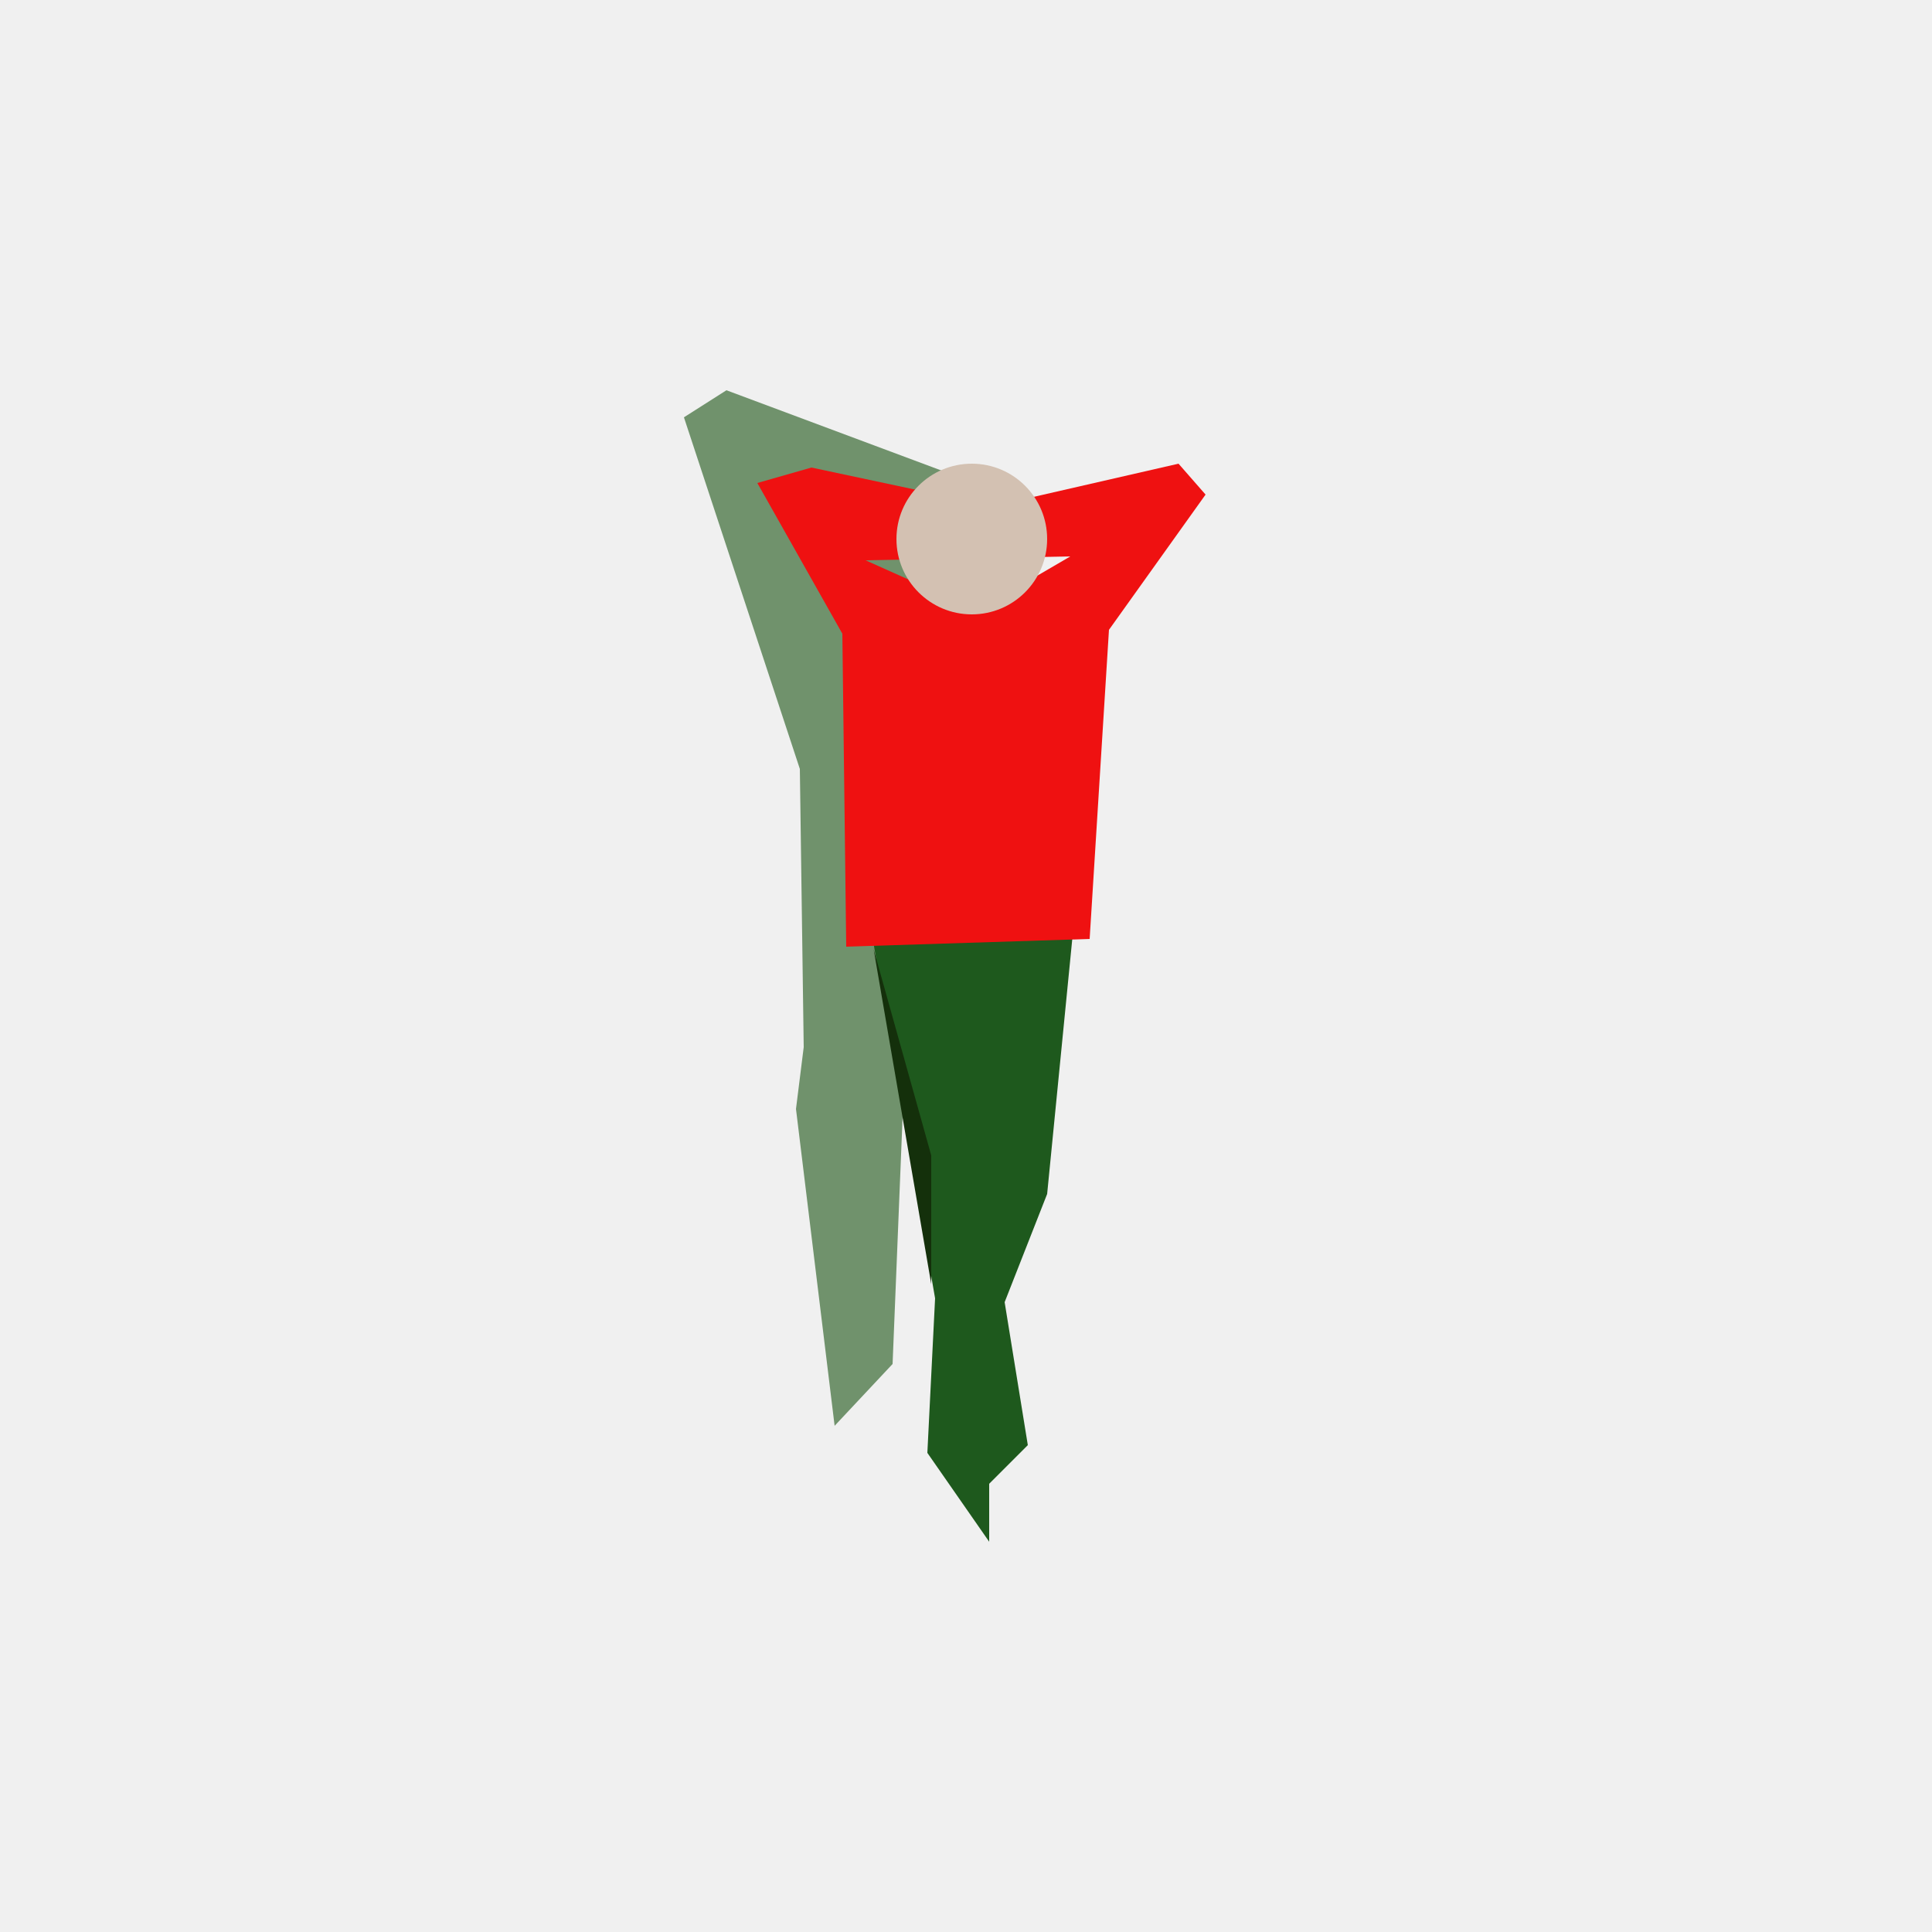
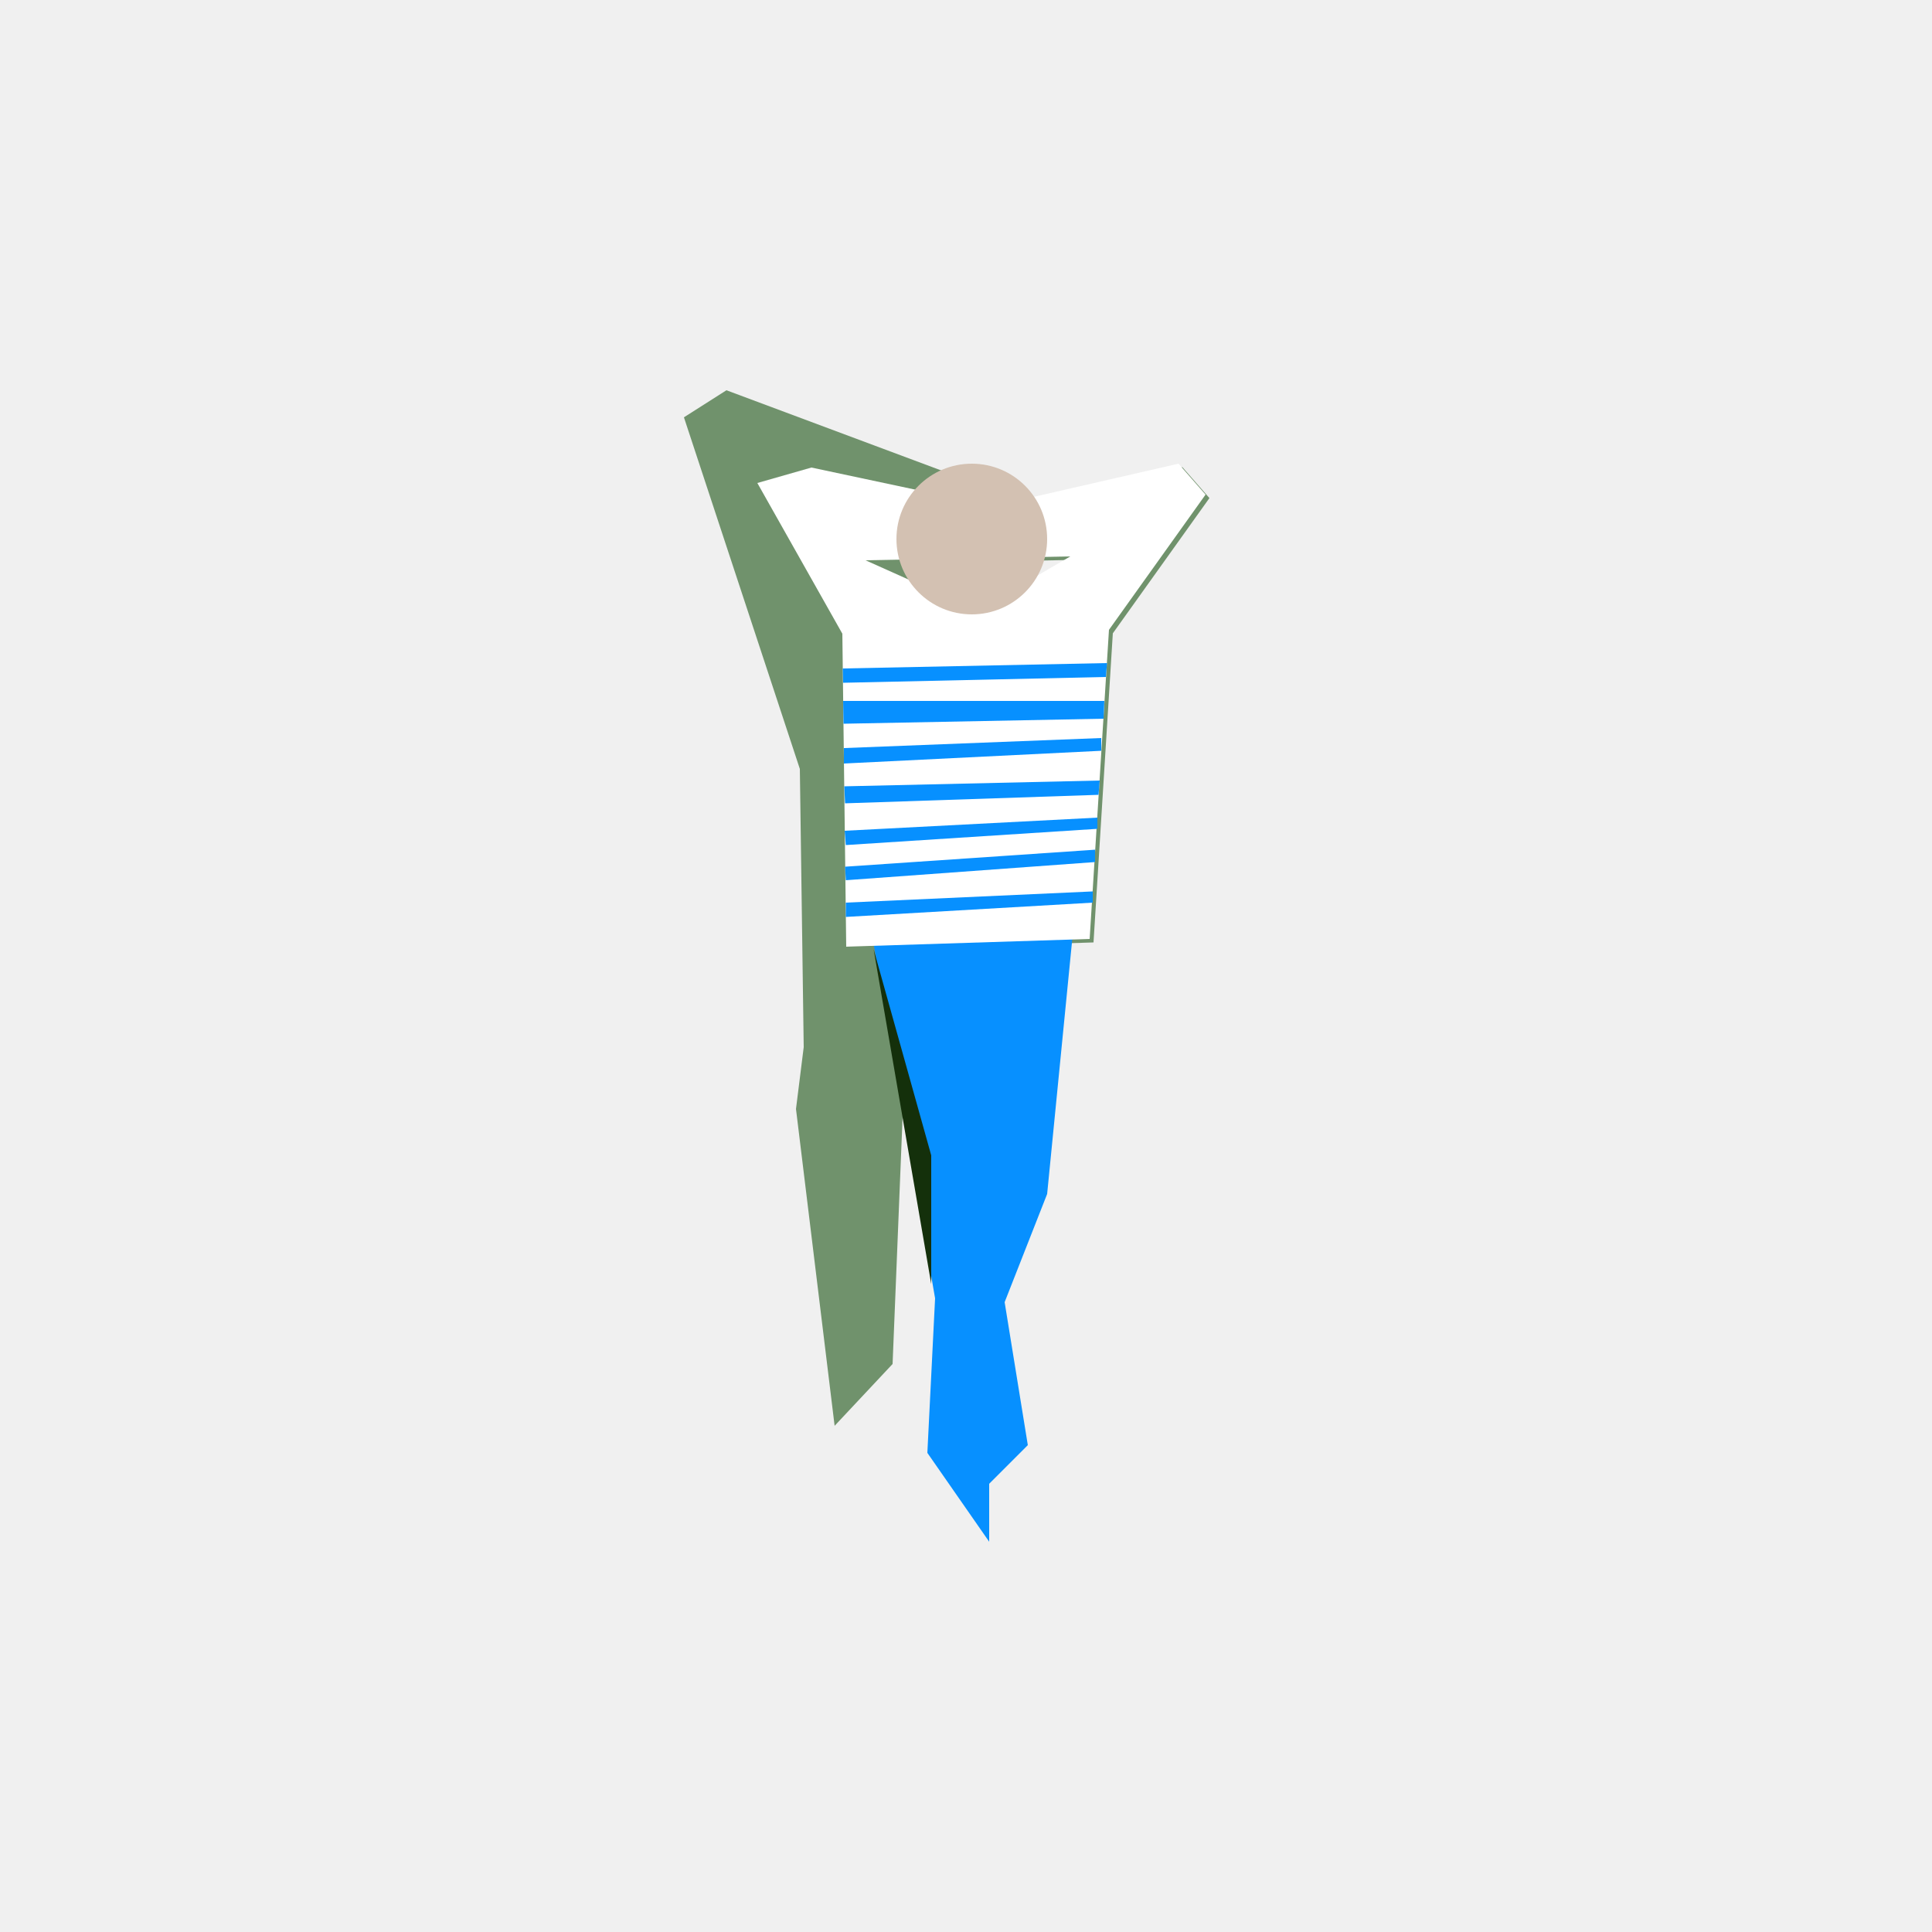
<svg xmlns="http://www.w3.org/2000/svg" version="1.1" id="Capa_1" x="0px" y="0px" viewBox="0 0 500 500" style="enable-background:new 0 0 500 500;" xml:space="preserve">
  <style type="text/css">
	.st0{fill:#70926C;}
- 	.st1{fill:#1E591D;}
- 	.st2{fill:#EF1111;}
+ 	.st1{fill:#0790FF;}
+ 	.st2{fill:#FFFFFF;}
	.st3{fill:#D3C1B2;}
	.st4{fill:#14300B;}
</style>
  <g id="Capa_1_1_">
</g>
  <g id="Capa_2_1_">
+     <path class="st0" d="M306,120.9l-48,11l-47-10l-14,4l22,39l1,81l63-2l5-80l25-35L306,120.9z M254,158.9l-29-13l53-1L254,158.9z" />
    <polygon class="st0" points="263,129 188,101 177,108 207,199 208,271 206,287 216,369 231,353 234,279  " />
    <polygon class="st1" points="225,238 278,238 271,309 260,337 266,374 256,384 256,399 240,376 242,336  " />
    <path class="st2" d="M305,120l-48,11l-47-10l-14,4l22,39l1,81l63-2l5-80l25-35L305,120z M253,158l-29-13l53-1L253,158z" />
    <circle class="st3" cx="251.5" cy="139.5" r="19.5" />
    <polygon class="st4" points="241,332.3 241,299 226.1,245.7  " />
+     <polygon class="st1" points="218.9,237.3 218.9,233.6 282.8,230.7 282.8,233.6  " />
+     <polygon class="st1" points="218.9,227.8 218.7,224.3 283.4,219.9 283.4,223.1  " />
+     <polygon class="st1" points="218.9,218.7 218.6,215 284,211.6 284,214.5  " />
+     <polygon class="st1" points="218.7,207.9 284.3,205.7 284.6,202 218.5,203.5  " />
+     <polygon class="st1" points="218.4,197.6 285,194.3 285,191 218.4,193.6  " />
+     <polygon class="st1" points="218.3,187.3 285.6,186 285.8,181.4 218.2,181.4  " />
+     <polygon class="st1" points="218.2,176.7 286.2,175.2 286.5,171.6 218.1,173  " />
  </g>
</svg>
